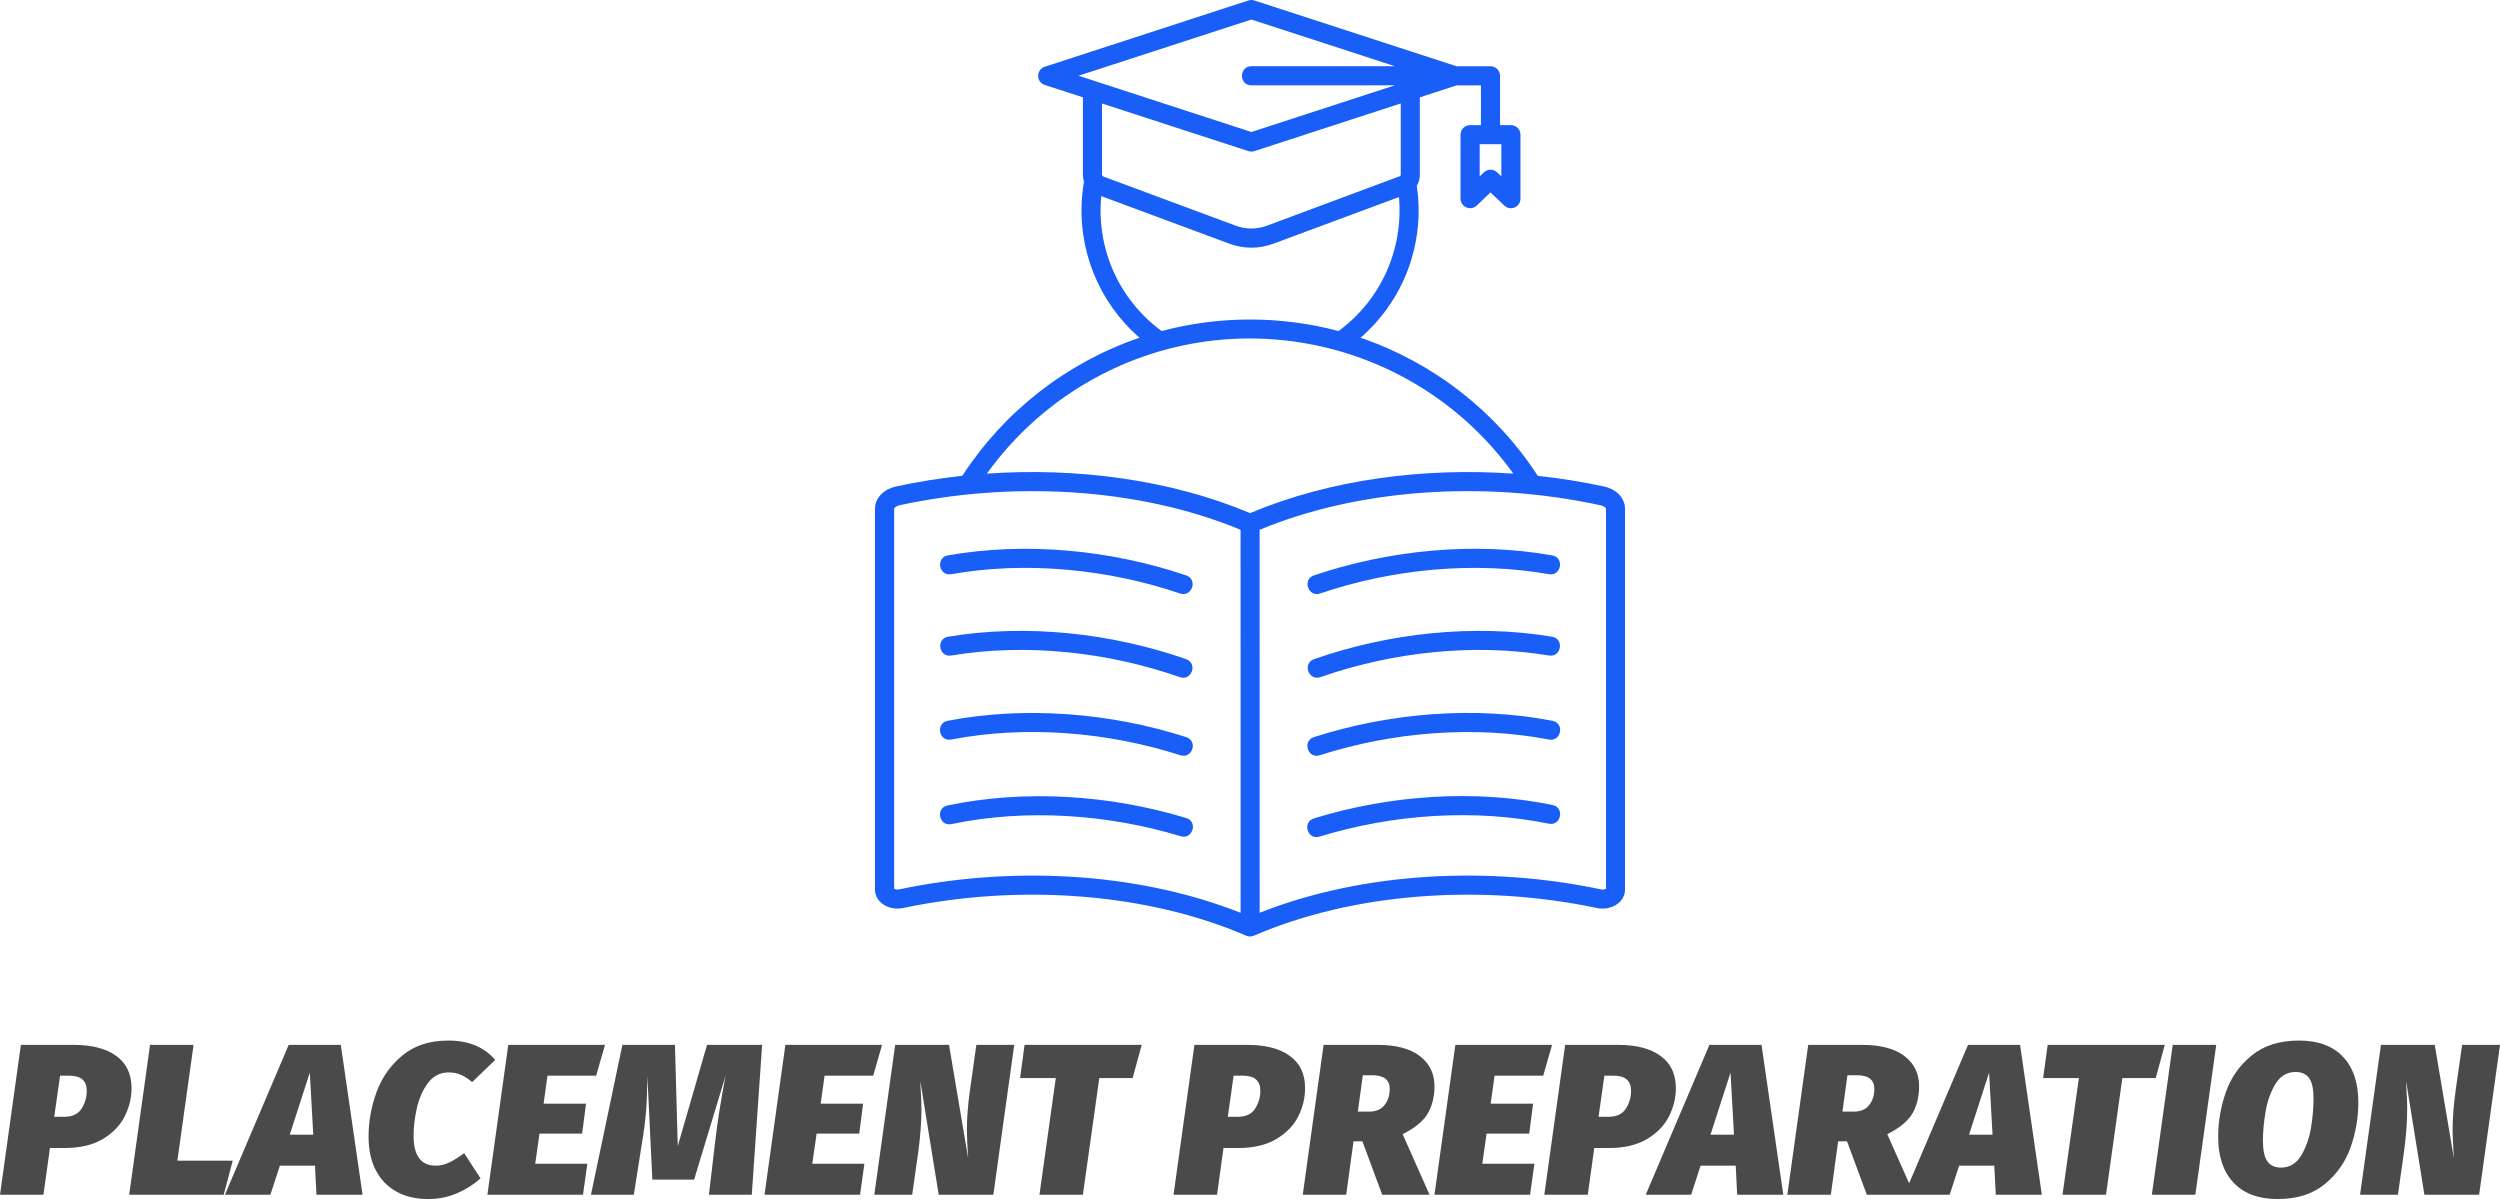
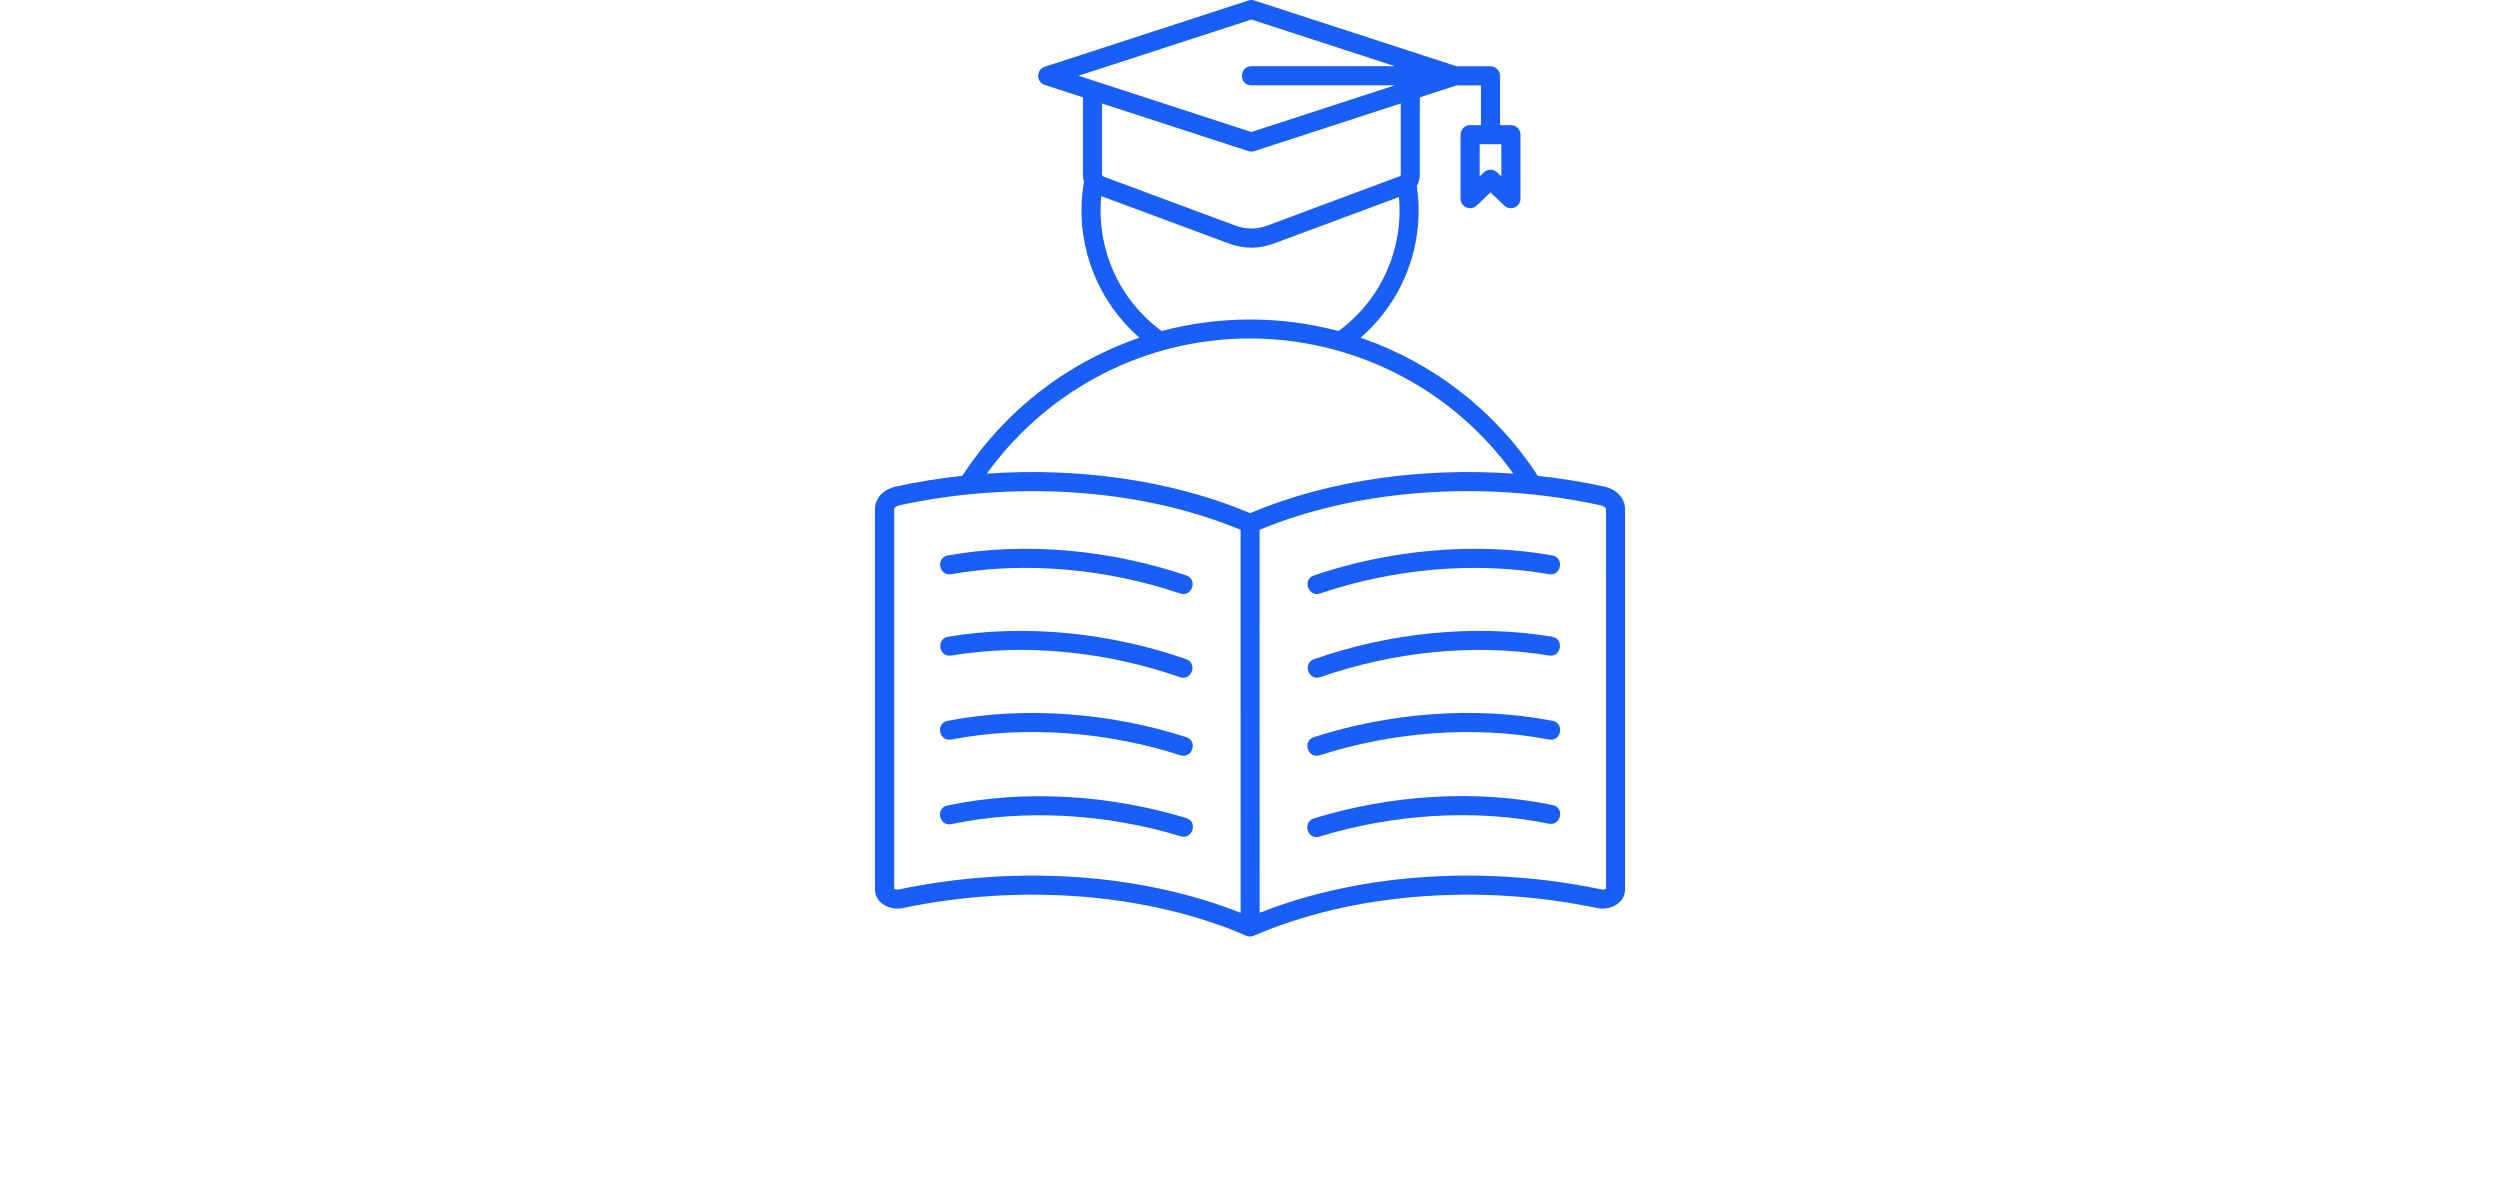
<svg xmlns="http://www.w3.org/2000/svg" version="1.1" xlink="http://www.w3.org/1999/xlink" width="150px" height="100%" preserveAspectRatio="xMidYMid meet" viewBox="0 -6.945094810362207e-7 300 143.886" overflow="visible">
  <defs id="SvgjsDefs34323" />
  <g id="SvgjsG34324" transform="scale(0.6493506)" opacity="1">
    <g id="SvgjsG34325" class="5Euh8-3Fe" transform="translate(138.704, -5.77676) scale(1.846178)" light-content="false" non-strokable="false" fill="#185ef7">
      <path d="M21.195 50.758a34.431 34.431 0 0 1 17.738-13.824 16.85 16.85 0 0 1-5.73-14.34c.042-.445.097-.875.171-1.293a2.05 2.05 0 0 1-.105-.66v-7.77l-3.824-1.242c-.88-.285-.871-1.531 0-1.816l20.39-6.637a.95.95 0 0 1 .59 0l20.243 6.586h3.398c.527 0 .957.43.957.957v4.934h1.086c.527 0 .957.43.957.957v6.406a.957.957 0 0 1-1.664.644l-1.336-1.27-1.383 1.317c-.61.578-1.613.14-1.613-.691h-.004V16.61c0-.528.43-.957.957-.957h1.086v-3.977h-2.445l-3.672 1.195v7.77c0 .394-.106.762-.301 1.082-.031.148 1.055 4.98-1.746 10.312a16.932 16.932 0 0 1-3.883 4.902A34.433 34.433 0 0 1 78.8 50.761a64.21 64.21 0 0 1 6.652 1.07c1.13.246 2.078 1.082 2.078 2.239v38.105c0 1.343-1.472 2.129-2.793 1.847a63.226 63.226 0 0 0-17.977-1.136c-5.828.472-11.438 1.773-16.359 3.894a.963.963 0 0 1-.816 0c-4.922-2.125-10.531-3.422-16.36-3.894a63.23 63.23 0 0 0-17.976 1.136c-1.324.278-2.793-.507-2.793-1.847V54.07c0-1.16.95-1.996 2.078-2.239a63.391 63.391 0 0 1 6.66-1.074zm53.961-33.195h-2.172v3.223l.426-.407a.957.957 0 0 1 1.316 0l.426.407v-3.223zm-25.023-5.89c-1.258 0-1.258-1.915 0-1.915H64.5L50.133 5.083 32.828 10.71l17.305 5.633 14.363-4.676zM35.18 13.488v7.148l.105.153 13.234 4.914a4.494 4.494 0 0 0 3.223 0l13.301-4.957.04-.114v-7.148l-14.657 4.773a.95.95 0 0 1-.59 0zm-.078 9.27c-.496 5.308 1.793 10.382 6.043 13.507a34.545 34.545 0 0 1 17.71 0c4.22-3.101 6.509-8.129 6.048-13.41l-12.496 4.64c-1.535.571-3.02.571-4.551 0zM80.286 83.71c-7.758-1.597-16.29-1.004-23.895 1.34-1.2.371-.64 2.192.558 1.824 7.301-2.246 15.516-2.82 22.953-1.293 1.231.25 1.614-1.62.383-1.87zm-.012-8.43c-7.77-1.503-16.3-.8-23.883 1.633-1.195.383-.613 2.2.582 1.817 7.274-2.336 15.484-3.008 22.941-1.574 1.235.238 1.594-1.641.36-1.875zm-.043-8.417c-7.805-1.301-16.316-.38-23.824 2.246-1.187.414-.555 2.215.63 1.8 7.214-2.523 15.386-3.414 22.882-2.164 1.238.207 1.55-1.675.313-1.882zm.016-8.141c-7.79-1.379-16.316-.55-23.852 2.004-1.192.402-.578 2.21.613 1.809 7.246-2.457 15.418-3.247 22.91-1.93 1.238.215 1.57-1.668.328-1.883zM20.099 85.621c7.43-1.559 15.652-1.004 22.957 1.215 1.199.363 1.754-1.457.555-1.824-7.625-2.317-16.145-2.88-23.898-1.258-1.231.254-.844 2.12.386 1.867zm-.012-8.465c7.453-1.441 15.672-.762 22.941 1.574 1.195.383 1.777-1.433.582-1.816-7.59-2.437-16.105-3.129-23.883-1.633-1.234.238-.875 2.11.36 1.875zm0-8.41c7.5-1.25 15.668-.36 22.883 2.164 1.184.414 1.816-1.387.629-1.8-7.508-2.626-16.023-3.548-23.824-2.247-1.242.207-.93 2.09.313 1.883zm-.004-8.14c7.469-1.325 15.684-.52 22.91 1.93 1.192.401 1.805-1.407.613-1.81-7.558-2.558-16.039-3.378-23.852-2.003-1.242.214-.91 2.097.329 1.882zM76.35 50.538c-9.578-13.324-27.62-17.434-41.996-9.5a32.57 32.57 0 0 0-10.699 9.5c8.926-.62 18.312.567 26.348 3.954 8.035-3.387 17.418-4.575 26.348-3.954zm-9.418 1.942c-5.676.445-11.145 1.672-15.977 3.68l.004 38.336c10.465-4.133 23.055-4.684 34.18-2.34.18.039.336.023.492-.067l-.004-38.02c0-.18-.367-.328-.57-.37a63.152 63.152 0 0 0-18.125-1.22zm-33.547 38.5c5.52.449 10.867 1.62 15.668 3.52l-.004-38.34c-10.328-4.29-23.043-4.856-34.105-2.462-.199.043-.57.192-.57.371v38.02c.152.09.312.102.492.067a65.223 65.223 0 0 1 18.52-1.176z" fill-rule="evenodd" />
    </g>
-     <g id="SvgjsG34326" class="text" transform="translate(230.56, 220.7839) scale(1)" light-content="false" fill="#4a4a4a">
-       <path d="M-209.06 -25.64C-210.93 -27.01 -213.55 -27.69 -216.92 -27.69L-226.7 -27.69L-230.56 0L-222.53 0L-221.33 -8.63L-218.63 -8.63C-215.79 -8.63 -213.44 -9.18 -211.58 -10.28C-209.73 -11.39 -208.37 -12.78 -207.53 -14.46C-206.68 -16.15 -206.25 -17.89 -206.25 -19.69C-206.25 -22.29 -207.19 -24.28 -209.06 -25.64ZM-215.48 -15.91C-216.12 -14.91 -217.19 -14.4 -218.71 -14.4L-220.54 -14.4L-219.46 -22L-217.75 -22C-215.6 -22 -214.53 -21.07 -214.53 -19.22C-214.53 -18.02 -214.85 -16.92 -215.48 -15.91Z M-194.79 -27.69L-202.83 -27.69L-206.69 0L-189.22 0L-187.55 -6.29L-197.78 -6.29Z M-172.08 0L-163.56 0L-167.58 -27.69L-177.21 -27.69L-188.99 0L-180.59 0L-178.84 -5.37L-172.35 -5.37ZM-177.01 -11.1L-173.31 -22.56L-172.67 -11.1Z M-139.05 -24.91C-141.07 -27.29 -143.96 -28.49 -147.73 -28.49C-151.12 -28.49 -153.92 -27.59 -156.12 -25.8C-158.32 -24.01 -159.93 -21.76 -160.94 -19.06C-161.94 -16.35 -162.45 -13.58 -162.45 -10.74C-162.45 -8.28 -161.99 -6.18 -161.08 -4.46C-160.16 -2.73 -158.88 -1.43 -157.24 -0.54C-155.59 0.35 -153.67 0.8 -151.47 0.8C-149.53 0.8 -147.75 0.44 -146.12 -0.26C-144.48 -0.96 -143.03 -1.88 -141.76 -3.02L-144.78 -7.68C-145.79 -6.94 -146.7 -6.37 -147.51 -5.97C-148.32 -5.57 -149.16 -5.37 -150.03 -5.37C-152.77 -5.37 -154.13 -7.21 -154.13 -10.9C-154.13 -12.52 -153.93 -14.23 -153.52 -16.03C-153.1 -17.84 -152.42 -19.38 -151.45 -20.67C-150.48 -21.96 -149.21 -22.6 -147.65 -22.6C-146.8 -22.6 -146.03 -22.45 -145.34 -22.14C-144.65 -21.84 -143.97 -21.39 -143.31 -20.81Z M-118.76 -27.69L-136.63 -27.69L-140.49 0L-122.82 0L-122.02 -5.73L-131.65 -5.73L-130.86 -11.3L-122.98 -11.3L-122.26 -16.83L-130.1 -16.83L-129.39 -22L-120.39 -22Z M-91.63 0L-89.72 -27.69L-99.9 -27.69L-105.31 -8.99L-105.83 -27.69L-115.54 -27.69L-121.35 0L-113.43 0L-111.88 -9.83C-111.56 -11.71 -111.33 -13.52 -111.18 -15.26C-111.04 -17 -110.95 -19.2 -110.92 -21.88L-110.01 -2.79L-102.29 -2.79L-96.48 -21.96C-97.36 -17.37 -97.99 -13.34 -98.39 -9.87L-99.55 0Z M-67.56 -27.69L-85.42 -27.69L-89.28 0L-71.62 0L-70.82 -5.73L-80.45 -5.73L-79.65 -11.3L-71.77 -11.3L-71.06 -16.83L-78.9 -16.83L-78.18 -22L-69.19 -22Z M-46.99 0L-43.13 -27.69L-50.13 -27.69L-51.32 -19.26C-51.7 -16.55 -51.88 -14.12 -51.88 -11.98C-51.88 -10.91 -51.8 -9.16 -51.64 -6.72L-55.18 -27.69L-65.13 -27.69L-68.99 0L-61.99 0L-60.83 -8.16C-60.46 -10.97 -60.28 -13.54 -60.28 -15.87C-60.28 -16.91 -60.33 -18.25 -60.44 -19.89L-60.48 -20.97L-57.09 0Z M-19.57 -27.69L-41.22 -27.69L-42.05 -21.56L-35.45 -21.56L-38.47 0L-30.44 0L-27.41 -21.56L-21.25 -21.56Z M7.82 -25.64C5.95 -27.01 3.33 -27.69 -0.04 -27.69L-9.83 -27.69L-13.69 0L-5.65 0L-4.46 -8.63L-1.75 -8.63C1.09 -8.63 3.43 -9.18 5.29 -10.28C7.15 -11.39 8.5 -12.78 9.35 -14.46C10.2 -16.15 10.62 -17.89 10.62 -19.69C10.62 -22.29 9.69 -24.28 7.82 -25.64ZM1.39 -15.91C0.76 -14.91 -0.32 -14.4 -1.83 -14.4L-3.66 -14.4L-2.59 -22L-0.88 -22C1.27 -22 2.35 -21.07 2.35 -19.22C2.35 -18.02 2.03 -16.92 1.39 -15.91Z M33.32 -15.06C34.13 -16.48 34.53 -18.14 34.53 -20.05C34.53 -22.39 33.63 -24.24 31.83 -25.62C30.03 -27 27.43 -27.69 24.03 -27.69L14.04 -27.69L10.19 0L18.22 0L19.57 -9.87L21.21 -9.87L24.87 0L33.62 0L28.65 -11.18C30.95 -12.35 32.51 -13.64 33.32 -15.06ZM20.37 -15.36L21.29 -22.08L23.04 -22.08C25.18 -22.08 26.26 -21.23 26.26 -19.54C26.26 -18.39 25.95 -17.41 25.32 -16.59C24.7 -15.77 23.74 -15.36 22.44 -15.36Z M56.26 -27.69L38.39 -27.69L34.53 0L52.2 0L53 -5.73L43.37 -5.73L44.16 -11.3L52.04 -11.3L52.76 -16.83L44.92 -16.83L45.64 -22L54.63 -22Z M76.33 -25.64C74.46 -27.01 71.84 -27.69 68.47 -27.69L58.68 -27.69L54.83 0L62.86 0L64.06 -8.63L66.76 -8.63C69.6 -8.63 71.95 -9.18 73.8 -10.28C75.66 -11.39 77.01 -12.78 77.86 -14.46C78.71 -16.15 79.14 -17.89 79.14 -19.69C79.14 -22.29 78.2 -24.28 76.33 -25.64ZM69.9 -15.91C69.27 -14.91 68.19 -14.4 66.68 -14.4L64.85 -14.4L65.93 -22L67.64 -22C69.79 -22 70.86 -21.07 70.86 -19.22C70.86 -18.02 70.54 -16.92 69.9 -15.91Z M90.47 0L98.99 0L94.97 -27.69L85.34 -27.69L73.57 0L81.96 0L83.71 -5.37L90.2 -5.37ZM85.54 -11.1L89.24 -22.56L89.88 -11.1Z M122.88 -15.06C123.69 -16.48 124.09 -18.14 124.09 -20.05C124.09 -22.39 123.19 -24.24 121.39 -25.62C119.58 -27 116.99 -27.69 113.59 -27.69L103.6 -27.69L99.74 0L107.78 0L109.13 -9.87L110.77 -9.87L114.43 0L123.18 0L118.21 -11.18C120.51 -12.35 122.07 -13.64 122.88 -15.06ZM109.93 -15.36L110.84 -22.08L112.6 -22.08C114.74 -22.08 115.82 -21.23 115.82 -19.54C115.82 -18.39 115.51 -17.41 114.88 -16.59C114.26 -15.77 113.3 -15.36 112 -15.36Z M138.26 0L146.77 0L142.75 -27.69L133.13 -27.69L121.35 0L129.74 0L131.49 -5.37L137.98 -5.37ZM133.32 -11.1L137.02 -22.56L137.66 -11.1Z M169.49 -27.69L147.85 -27.69L147.01 -21.56L153.62 -21.56L150.59 0L158.63 0L161.65 -21.56L167.82 -21.56Z M179 -27.69L170.96 -27.69L167.1 0L175.14 0Z M202.43 -25.48C200.55 -27.49 197.83 -28.49 194.28 -28.49C190.72 -28.49 187.83 -27.58 185.58 -25.76C183.34 -23.94 181.74 -21.68 180.79 -18.98C179.83 -16.27 179.36 -13.5 179.36 -10.66C179.36 -7.06 180.31 -4.24 182.2 -2.23C184.1 -0.21 186.81 0.8 190.34 0.8C193.92 0.8 196.82 -0.12 199.05 -1.95C201.28 -3.78 202.87 -6.05 203.83 -8.75C204.78 -11.46 205.26 -14.23 205.26 -17.07C205.26 -20.68 204.32 -23.48 202.43 -25.48ZM189.96 -20.49C190.85 -21.95 192.08 -22.68 193.64 -22.68C194.78 -22.68 195.62 -22.3 196.17 -21.54C196.71 -20.79 196.98 -19.54 196.98 -17.78C196.98 -16.03 196.82 -14.19 196.49 -12.25C196.15 -10.32 195.54 -8.63 194.66 -7.18C193.77 -5.74 192.54 -5.01 190.97 -5.01C189.83 -5.01 188.99 -5.4 188.45 -6.17C187.9 -6.94 187.63 -8.21 187.63 -9.99C187.63 -11.68 187.8 -13.49 188.13 -15.42C188.46 -17.34 189.07 -19.03 189.96 -20.49Z M227.58 0L231.44 -27.69L224.44 -27.69L223.24 -19.26C222.87 -16.55 222.68 -14.12 222.68 -11.98C222.68 -10.91 222.76 -9.16 222.92 -6.72L219.38 -27.69L209.44 -27.69L205.58 0L212.58 0L213.73 -8.16C214.1 -10.97 214.29 -13.54 214.29 -15.87C214.29 -16.91 214.24 -18.25 214.13 -19.89L214.09 -20.97L217.47 0Z" />
-     </g>
  </g>
</svg>
